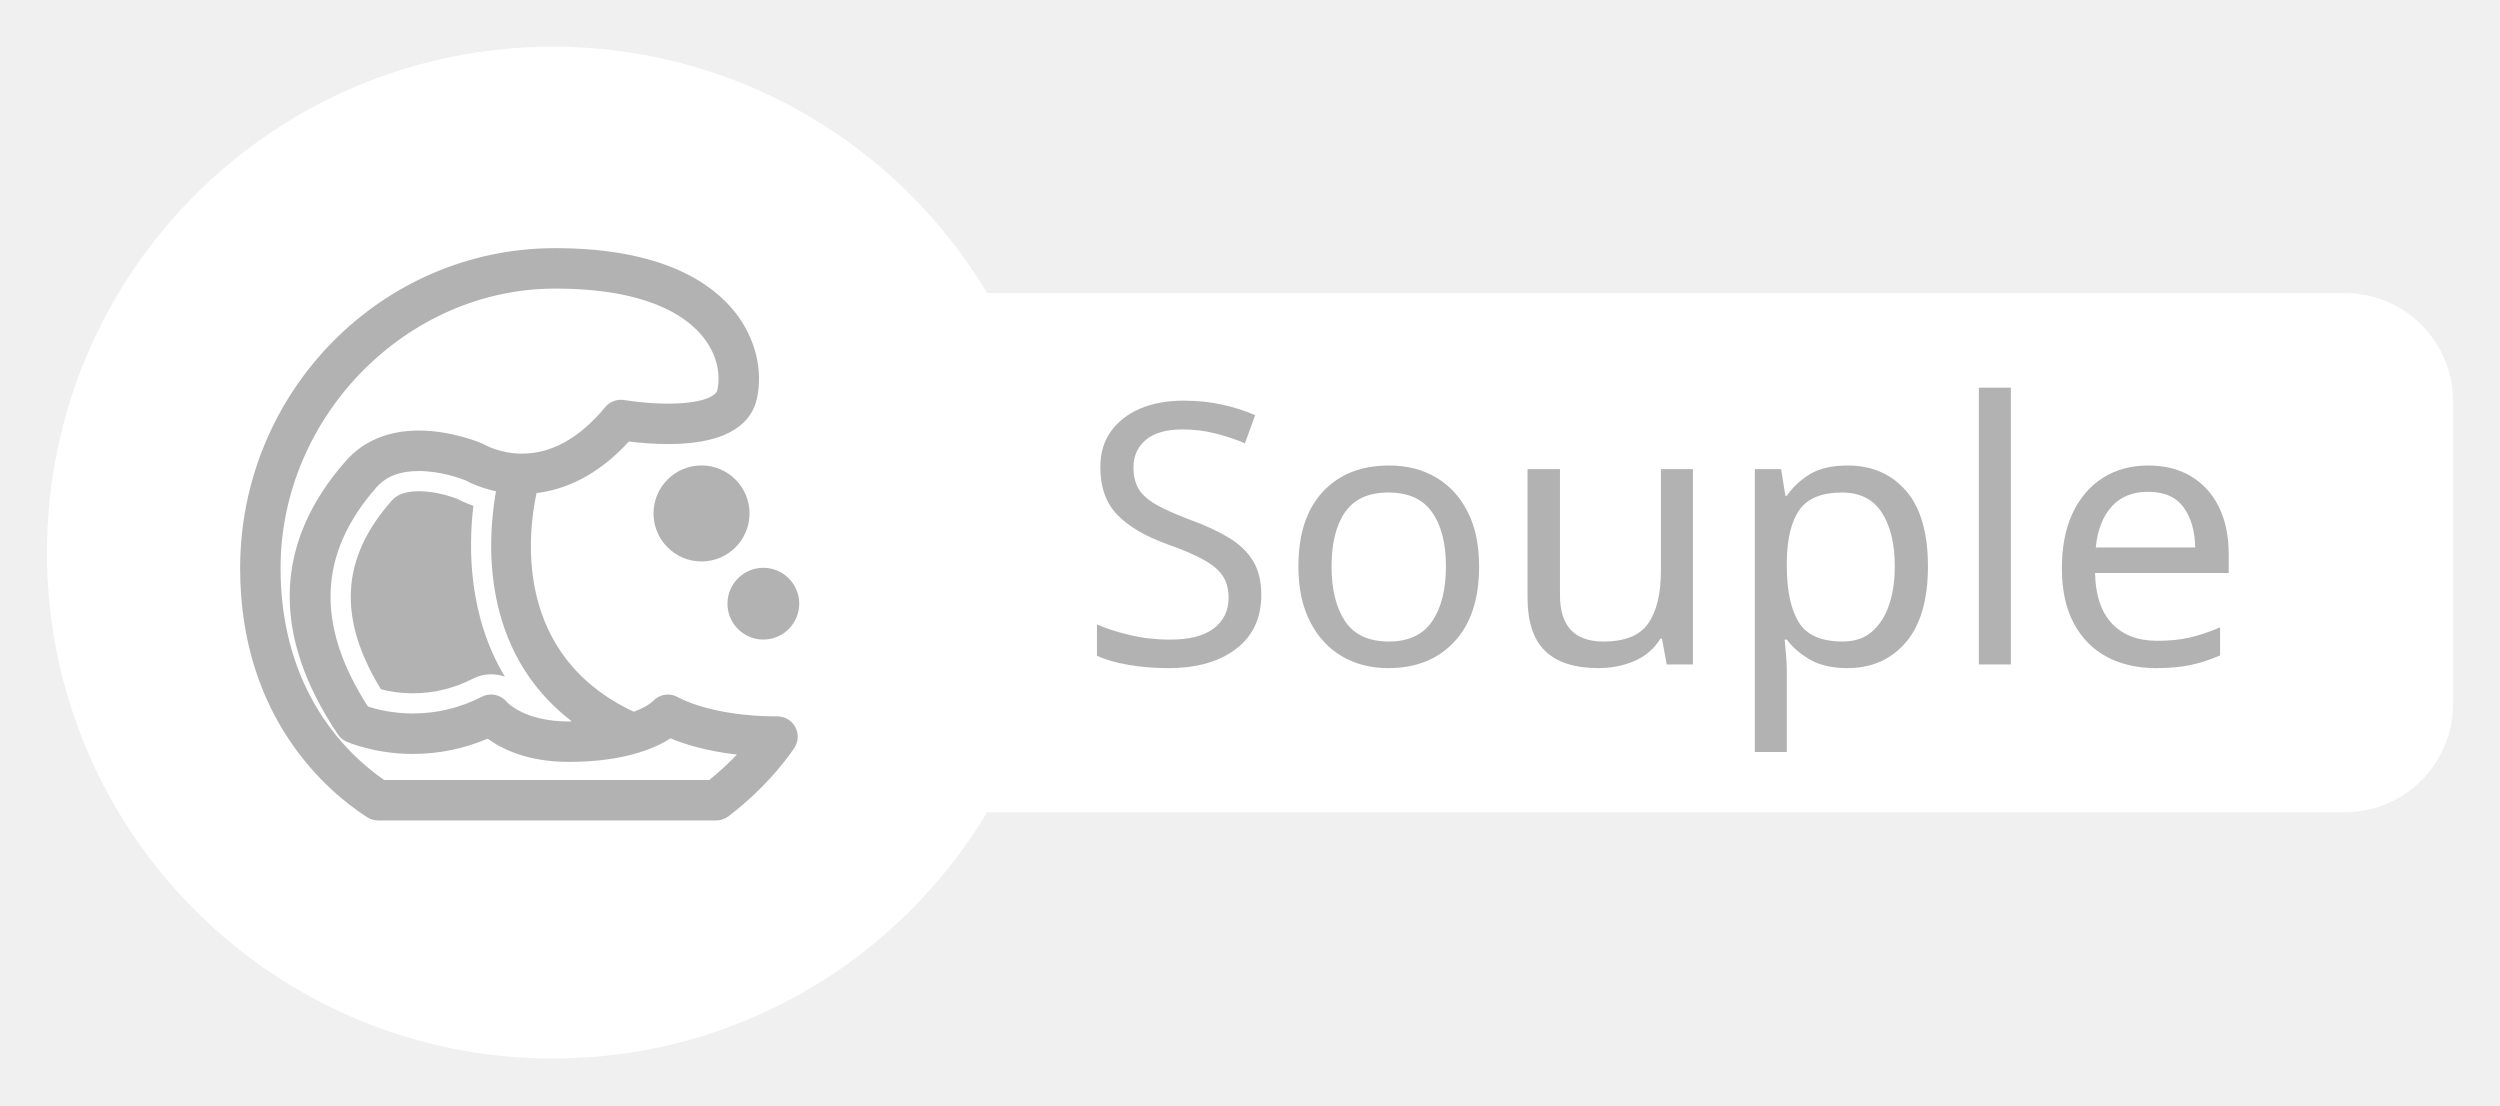
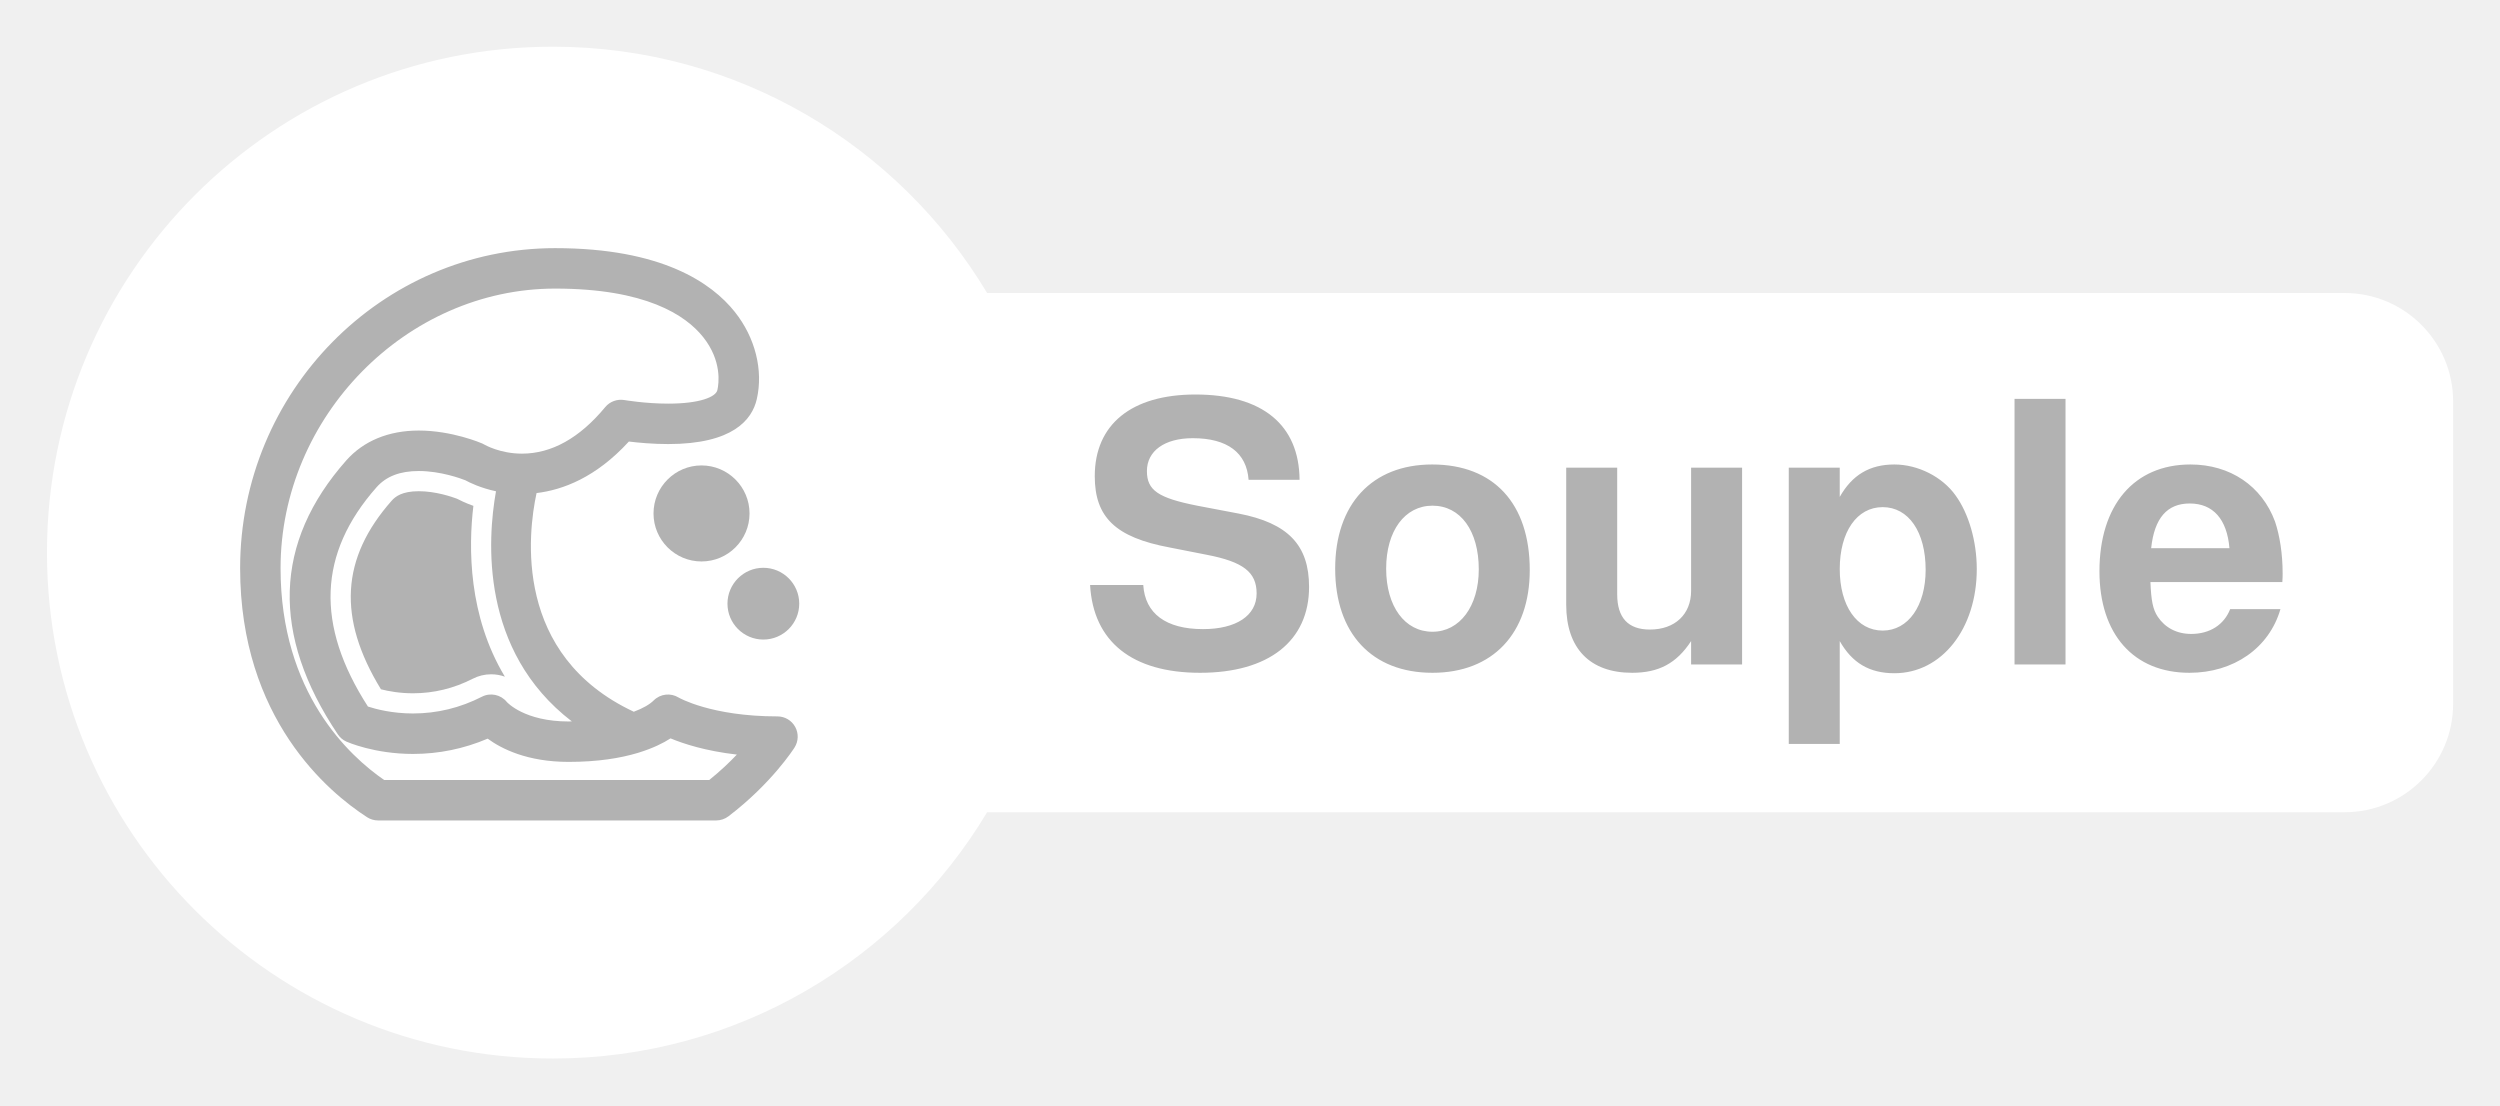
<svg xmlns="http://www.w3.org/2000/svg" version="1.1" id="Calque_1" x="0px" y="0px" viewBox="168 389.7 267.4 118.2" enable-background="new 0 0 595.28 841.89" xml:space="preserve">
  <path fill="#FFFFFF" d="M430.388,432.65c0-6.412-5.199-11.611-11.613-11.611H273.582c-9.455-15.779-26.711-26.344-46.445-26.344  c-29.887,0-54.113,24.229-54.113,54.113c0,29.887,24.227,54.111,54.113,54.111c19.734,0,36.99-10.564,46.445-26.342h145.192  c6.414-0.002,11.613-5.195,11.613-11.613V432.65z" />
-   <text transform="matrix(1 0 0 1 283.3457 460.7715)" fill="#B2B2B2" font-family="'SFUIText-Bold'" font-size="38.961">Souple</text>
+   <text transform="matrix(1 0 0 1 283.3457 460.7715)" fill="#B2B2B2" font-family="-apple-system,BlinkMacSystemFont,'SF Pro Text','SFUIText-Bold',Helvetica,Arial,sans-serif" font-weight="700" font-size="38.961">Souple</text>
  <g>
    <path fill="#B2B2B2" d="M243.033,449.754c-2.83,0-5.133-2.303-5.133-5.135s2.303-5.137,5.133-5.137   c2.832,0,5.137,2.305,5.137,5.137S245.865,449.754,243.033,449.754z" />
    <path fill="#B2B2B2" d="M249.646,458.107c-2.115,0-3.836-1.723-3.836-3.838s1.721-3.838,3.836-3.838c2.119,0,3.84,1.723,3.84,3.838   S251.766,458.107,249.646,458.107z" />
    <path fill="#B2B2B2" d="M208.746,463.426c0.816,0.209,2.006,0.428,3.428,0.428c2.221,0,4.369-0.523,6.387-1.555   c0.605-0.312,1.285-0.477,1.969-0.477c0.51,0,1.006,0.088,1.471,0.256c-3.918-6.51-3.902-13.803-3.367-18.271   c-0.811-0.289-1.414-0.582-1.766-0.768c-0.547-0.205-2.281-0.799-4.074-0.799c-1.797,0-2.516,0.578-2.896,1.01   C204.465,449.393,204.092,455.82,208.746,463.426z" />
    <path fill="#B2B2B2" d="M253.053,467.447c-0.379-0.691-1.105-1.121-1.895-1.121c-7.09,0-10.555-2.008-10.572-2.016   c-0.854-0.527-1.957-0.402-2.668,0.309c-0.402,0.404-1.117,0.832-2.127,1.209c-12.908-6.051-11.336-19.061-10.4-23.389   c2.787-0.336,6.346-1.656,9.873-5.512c1.016,0.125,2.555,0.27,4.211,0.27c6.91,0,8.965-2.605,9.469-4.795   c0.715-3.104-0.162-6.594-2.346-9.338c-2.479-3.113-7.822-6.822-19.221-6.822c-18.58,0-33.693,15.355-33.693,34.232   c0,16.127,9.496,24,13.58,26.635c0.35,0.225,0.756,0.346,1.172,0.346h36.168c0.473,0,0.934-0.156,1.309-0.441   c4.607-3.506,6.977-7.211,7.076-7.367C253.408,468.979,253.434,468.137,253.053,467.447z M229.158,466.857   c-0.117,0.002-0.221,0.012-0.34,0.012c-4.709,0-6.561-2.033-6.609-2.086c-0.645-0.793-1.758-1.027-2.664-0.561   c-2.324,1.189-4.805,1.791-7.371,1.791c-2.236,0-3.984-0.469-4.82-0.742c-5.623-8.719-5.318-16.395,0.922-23.453   c1.035-1.172,2.514-1.738,4.518-1.738c2.332,0,4.508,0.805,4.982,0.99c0.445,0.248,1.615,0.822,3.275,1.178   C220.133,447.396,219.322,459.311,229.158,466.857z M243.859,473.129h-34.768c-3.711-2.553-11.082-9.309-11.082-22.654   c0-16.211,13.449-29.908,29.367-29.908c9.674,0,13.951,2.824,15.836,5.191c2.029,2.551,1.674,4.988,1.516,5.672   c-0.166,0.719-1.855,1.443-5.254,1.443c-2.451,0-4.678-0.381-4.701-0.385c-0.746-0.127-1.539,0.154-2.035,0.752   c-2.734,3.307-5.732,4.982-8.91,4.982c-2.34,0-3.967-0.943-3.971-0.943c-0.086-0.055-0.176-0.102-0.271-0.141   c-0.131-0.059-3.246-1.387-6.793-1.387c-3.225,0-5.906,1.107-7.758,3.199c-7.756,8.773-8.057,18.633-0.895,29.305   c0.227,0.336,0.543,0.602,0.912,0.768c0.121,0.053,2.99,1.318,7.121,1.318c2.764,0,5.443-0.551,7.988-1.635   c1.473,1.082,4.236,2.486,8.656,2.486c3.148,0,5.545-0.406,7.377-0.953c0.059-0.016,0.115-0.035,0.176-0.055   c1.473-0.459,2.578-1.004,3.352-1.508c1.365,0.57,3.723,1.348,7.092,1.734C246.014,471.254,245.027,472.193,243.859,473.129z" />
  </g>
</svg>
